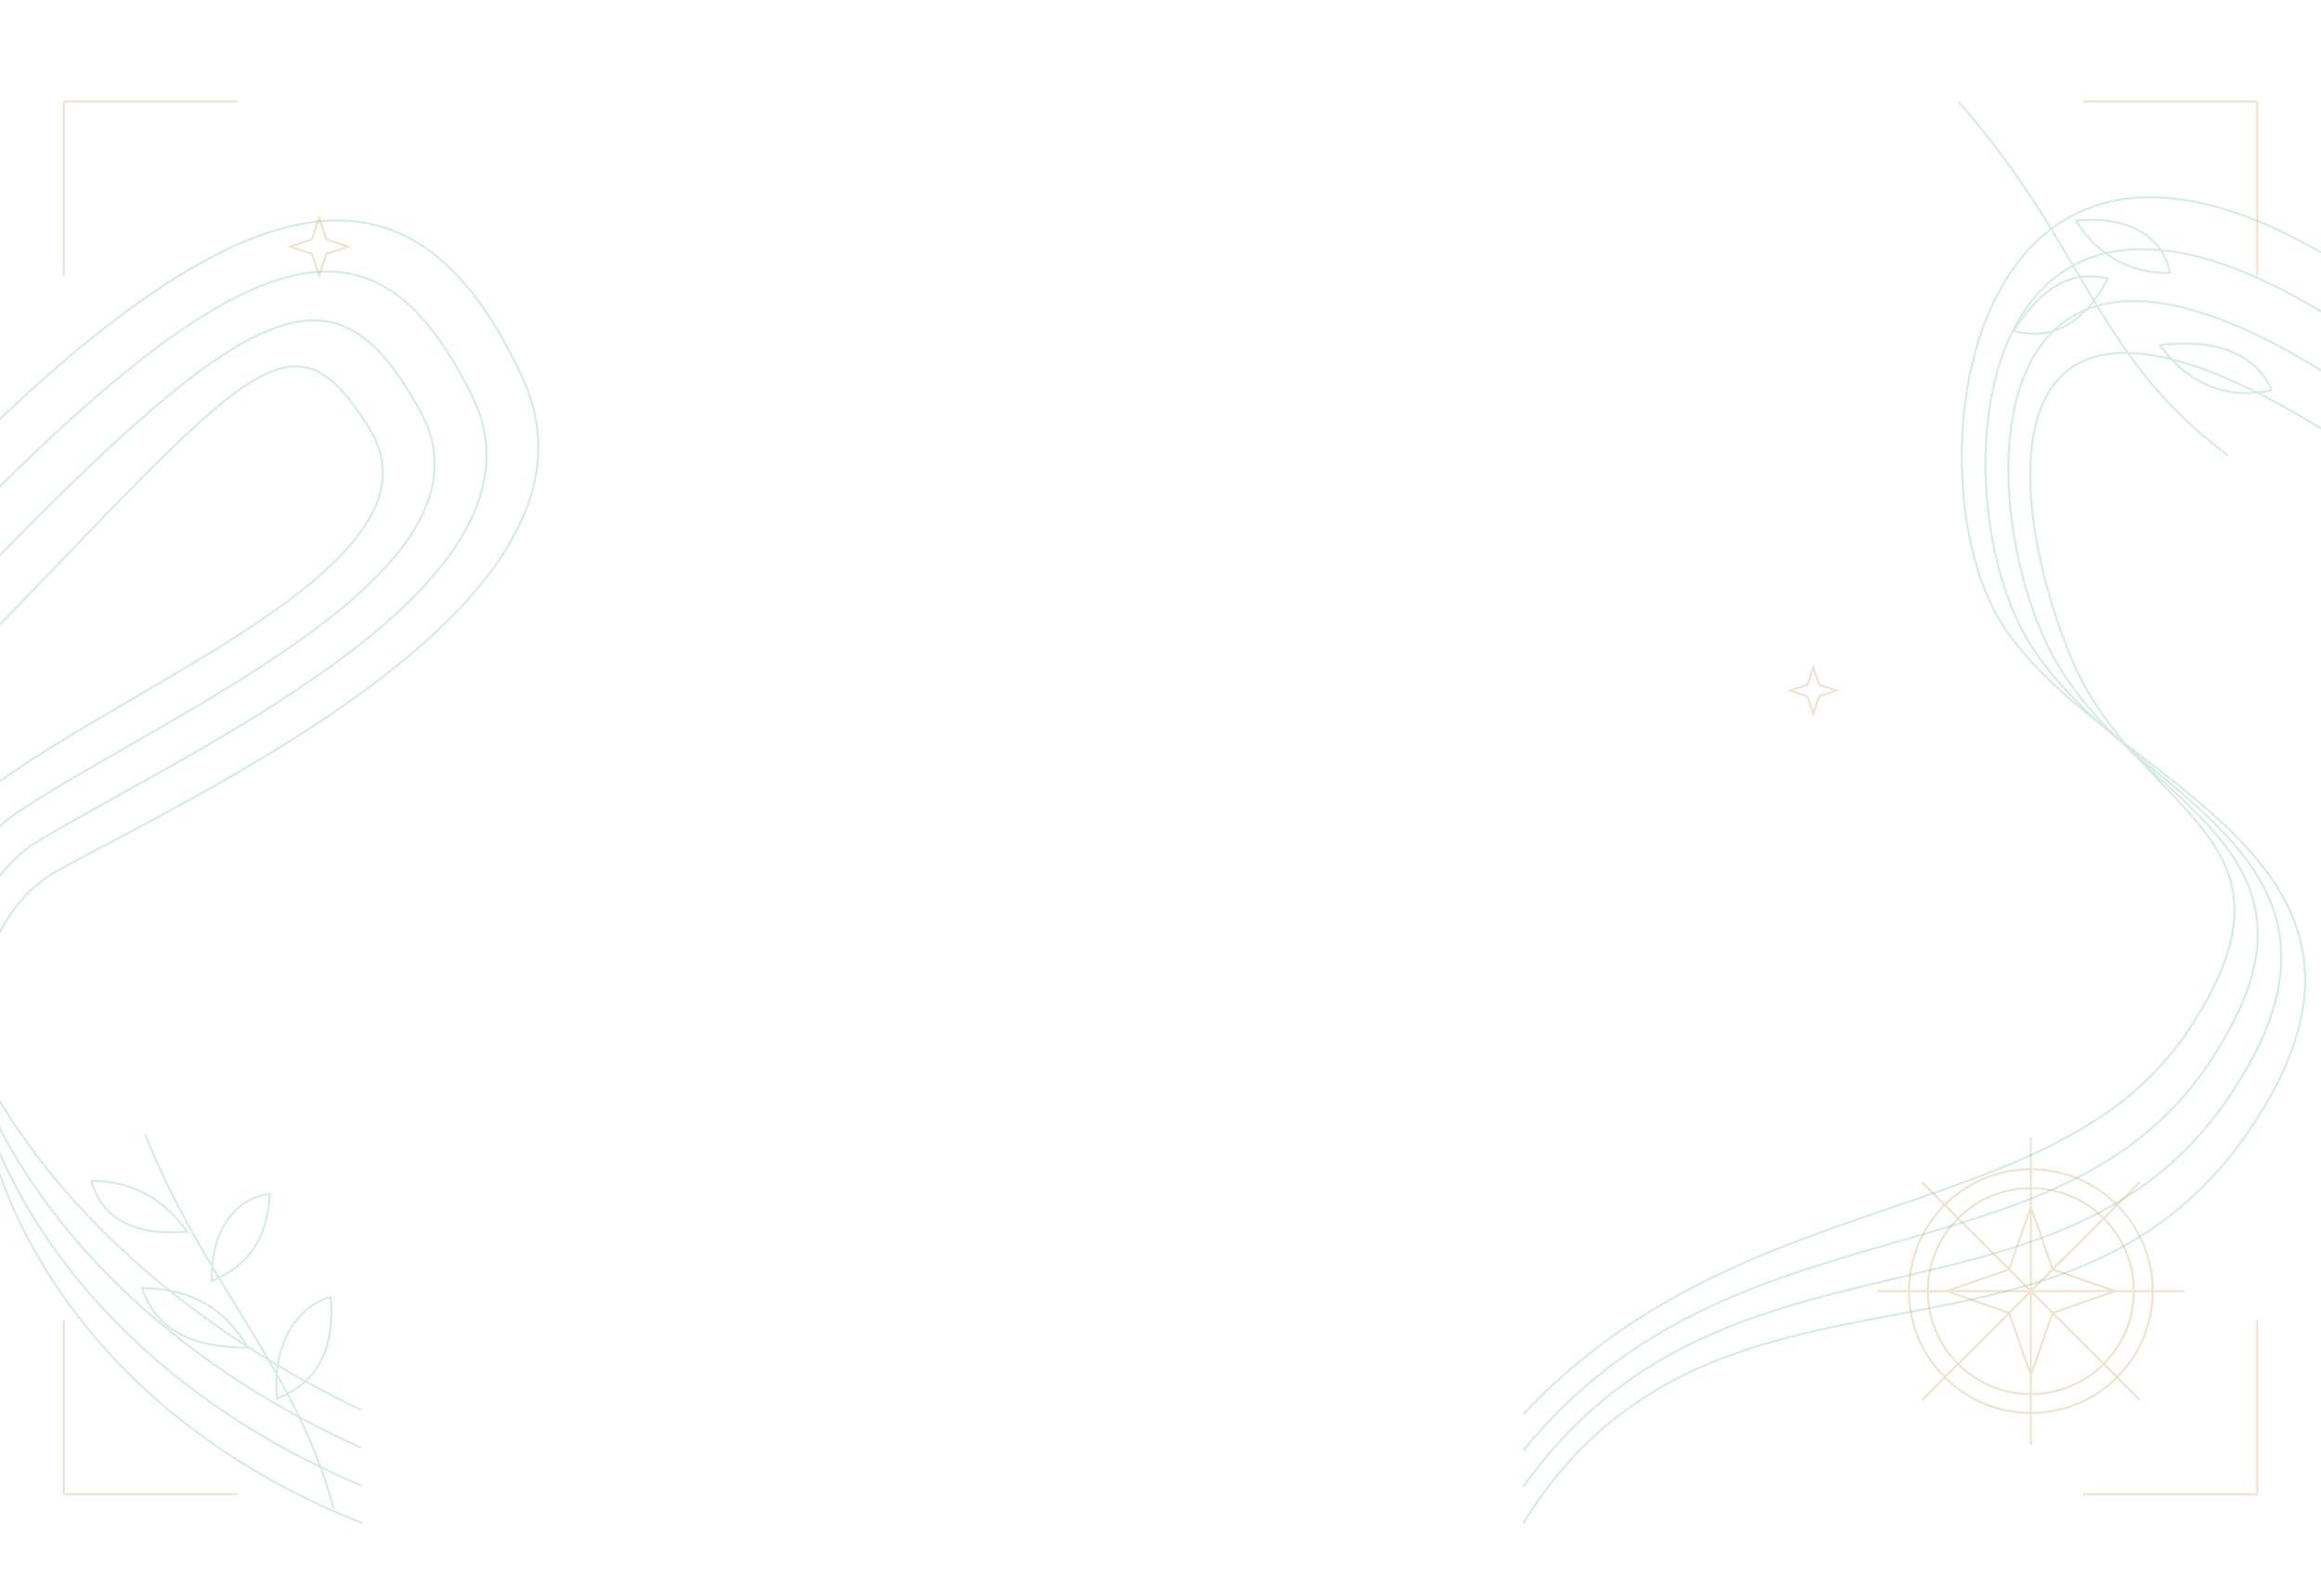
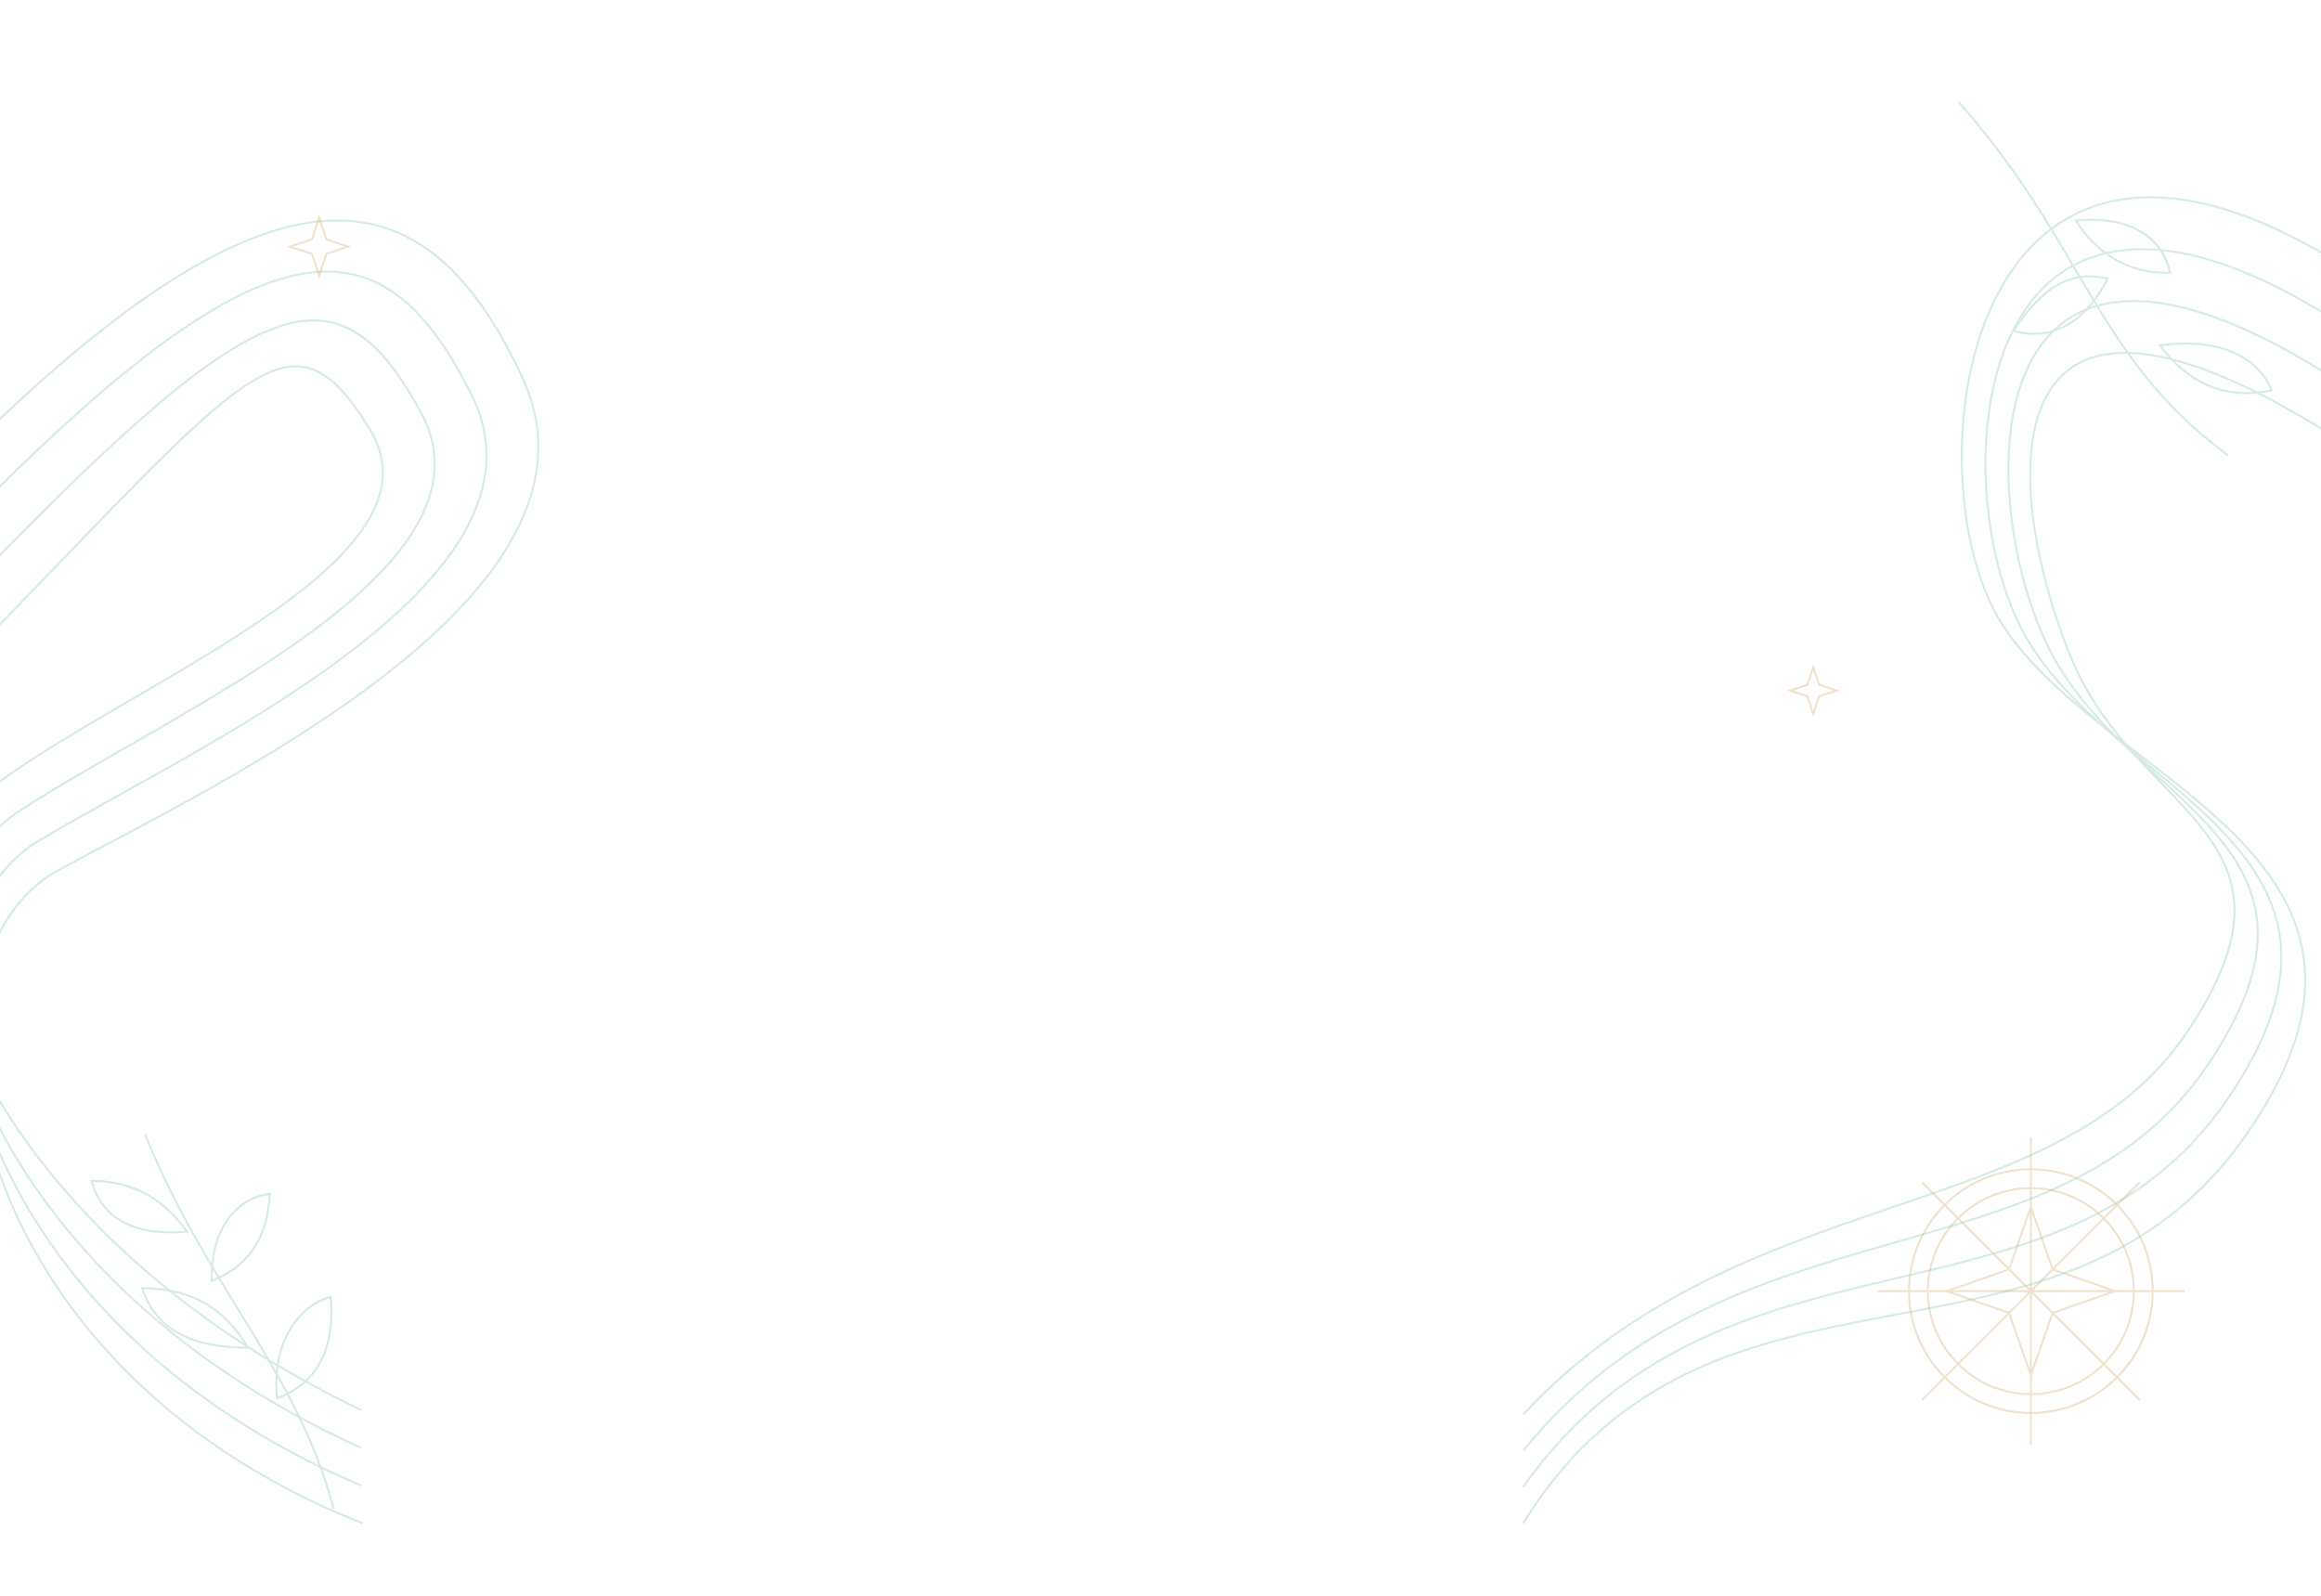
<svg xmlns="http://www.w3.org/2000/svg" viewBox="0 0 1600 1100" fill="none">
  <g stroke="#74bda9" stroke-width="1.4" opacity=".3">
    <path d="M-80 370C180 90 290 110 360 260S150 540 40 600s-70 340 210 450M-60 397C177 145 260 142 325 272S132 516 26 580s-52 328 223 444M-40 424C174 200 230 174 290 284S114 492 12 560s-34 316 237 438M-20 451C171 255 200 206 255 296S96 468-2 540s-16 304 251 432" />
    <path d="M1680 230c-320-260-370 90-300 200s300 160 170 350-370 60-500 270M1660 256c-300-230-326 72-264 182s257 147 140 319-349 74-486 268M1640 282c-280-200-282 54-228 164s214 134 110 288-328 88-472 266M1620 308c-260-170-238 36-192 146s171 121 80 257-307 102-458 264" />
    <path d="M230 1040c-25-95-88-154-130-258m29 67c-46 4-61-17-66-35 30 0 51 14 66 35zm17 34c-1-39 20-58 40-60-2 33-16 50-40 60zm25 46c-49 0-66-20-73-41 34 0 57 14 73 41zm20 35c-4-41 17-65 37-70 3 36-9 59-37 70z" />
    <path d="M1350 70c88 100 94 176 186 244m-105-162c44-4 61 17 65 36-30 1-52-15-65-36zm22 40c-19 37-45 42-65 36 20-30 39-42 65-36zm36 46c47-6 69 12 77 31-32 7-58-5-77-31z" />
  </g>
  <g stroke="#d1ad72" opacity=".35" stroke-width="1.4">
-     <path d="M44 70h120m-120 0v120M1556 70h-120m120 0v120M44 1030h120m-120 0V910M1556 1030h-120m120 0V910" />
    <circle cx="1400" cy="890" r="84" />
    <circle cx="1400" cy="890" r="71" />
    <path d="M1400 784v212m-106-106h212m-181-75 150 150m-150 0 150-150m-75 17 15 43 43 15-43 15-15 43-15-43-43-15 43-15z" />
    <path d="m220 150 5 15 15 5-15 5-5 15-5-15-15-5 15-5zM1250 460l4 12 12 4-12 4-4 12-4-12-12-4 12-4z" />
  </g>
</svg>
